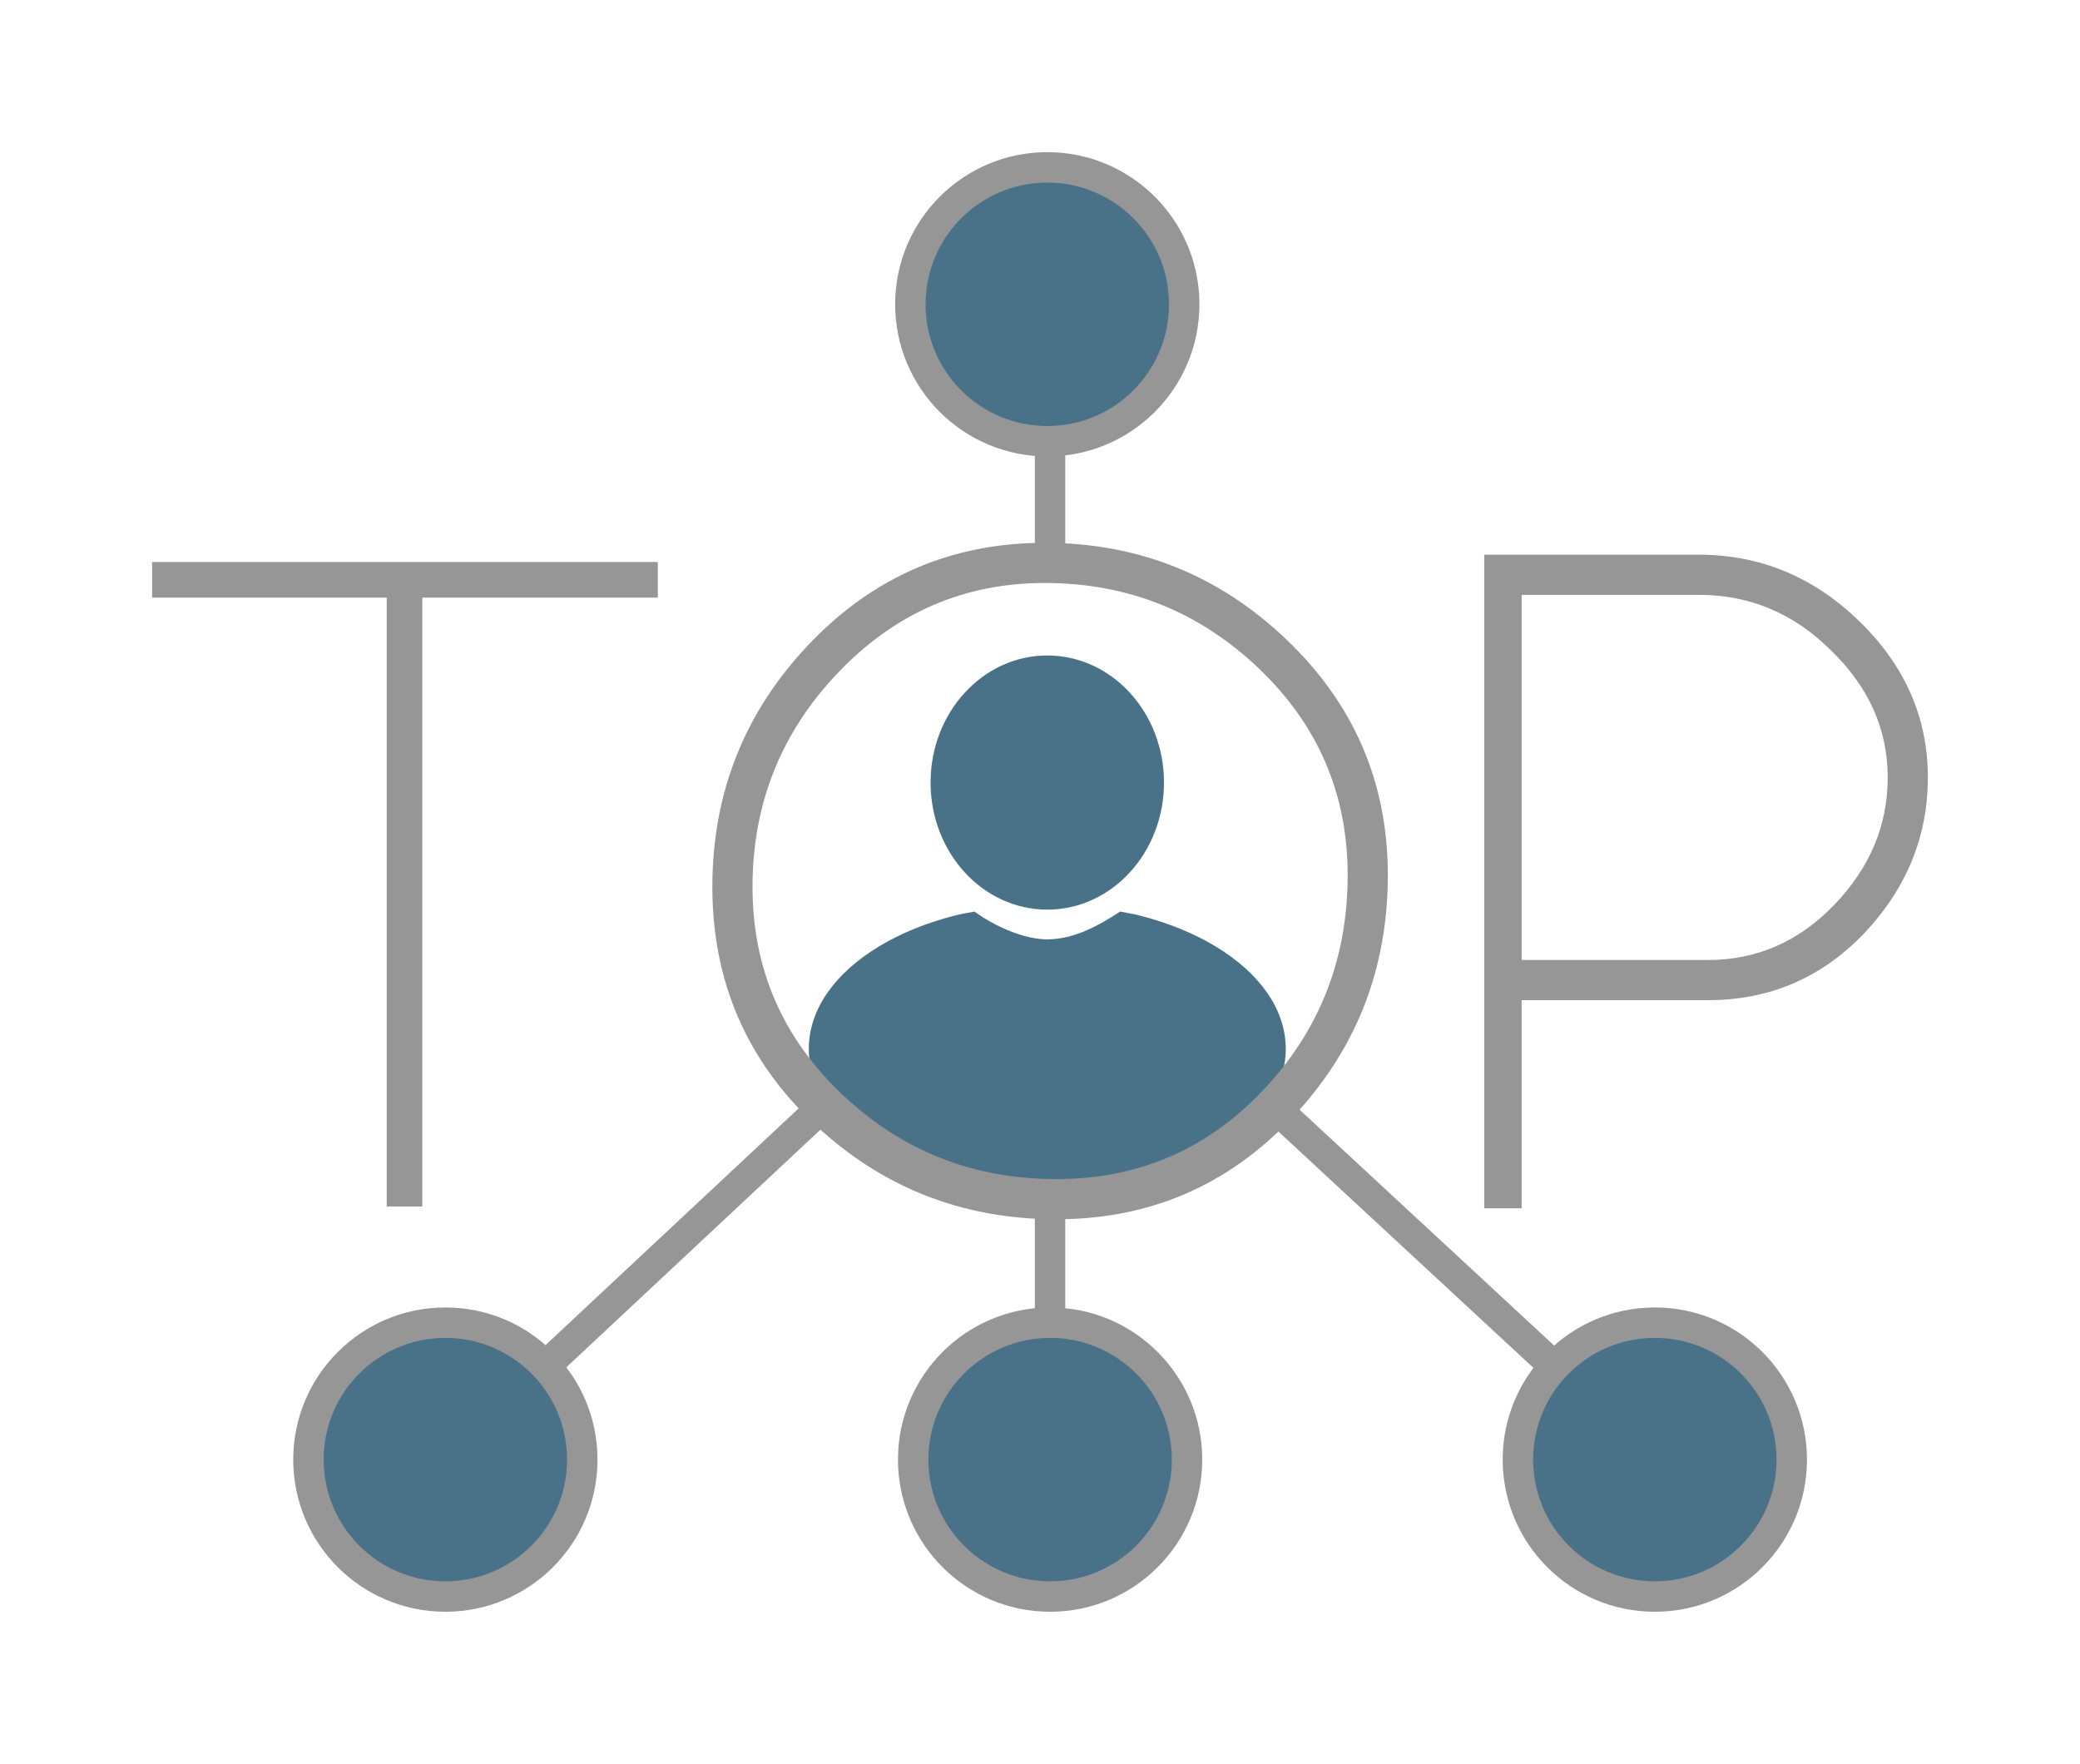
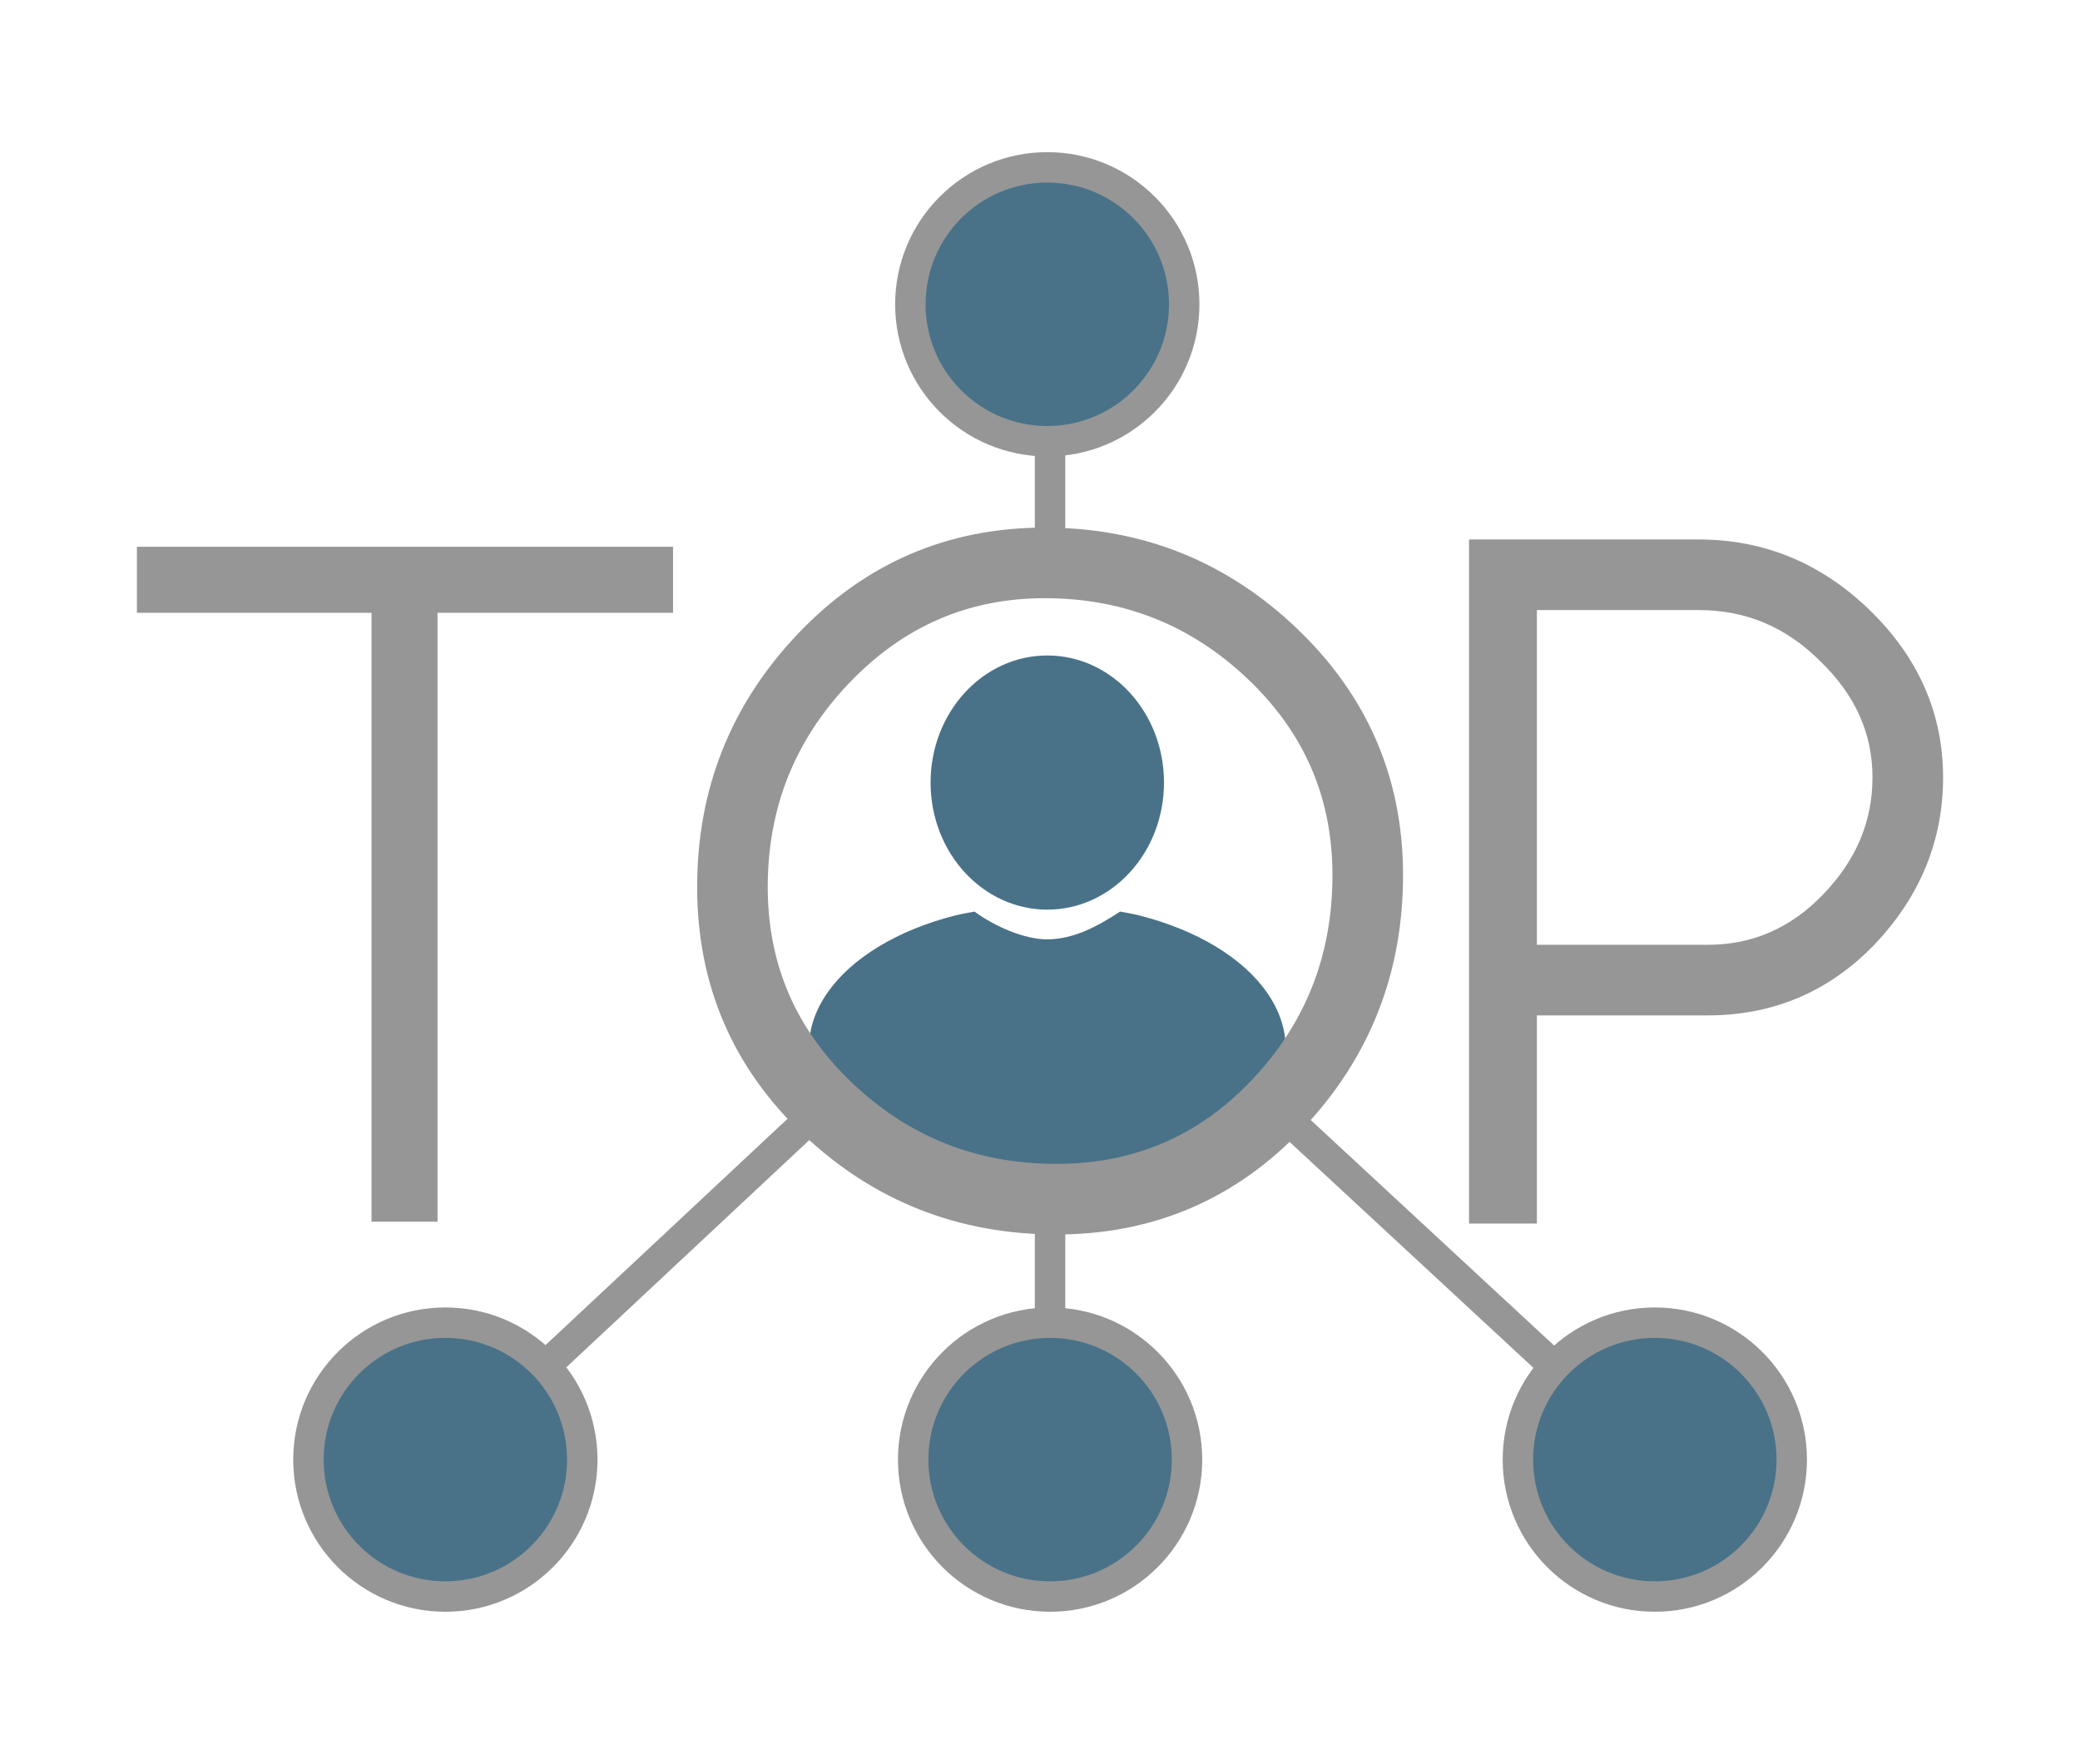
- <svg xmlns="http://www.w3.org/2000/svg" fill-opacity="1" color-rendering="auto" color-interpolation="auto" text-rendering="auto" stroke="#000000" stroke-linecap="square" width="136.723" stroke-miterlimit="10" shape-rendering="auto" stroke-opacity="1" fill="#000000" stroke-dasharray="none" font-weight="normal" stroke-width="1" height="115.935" font-family="Dialog" font-style="normal" stroke-linejoin="miter" font-size="12px" stroke-dashoffset="0" image-rendering="auto" version="1.1" id="svg78">
+ <svg xmlns="http://www.w3.org/2000/svg" id="svg78" version="1.1" image-rendering="auto" stroke-dashoffset="0" font-size="12px" stroke-linejoin="miter" font-style="normal" font-family="Dialog" height="115.935" stroke-width="1" font-weight="normal" stroke-dasharray="none" fill="#000000" stroke-opacity="1" shape-rendering="auto" stroke-miterlimit="10" width="136.723" stroke-linecap="square" stroke="#000000" text-rendering="auto" color-interpolation="auto" color-rendering="auto" fill-opacity="1">
  <defs id="genericDefs">
    <defs id="defs1">
-       <clipPath id="clipPath1" clipPathUnits="userSpaceOnUse">
-         <path id="path3" d="M 0,0 H 157 V 131 H 0 Z" />
+       <clipPath clipPathUnits="userSpaceOnUse" id="clipPath1">
+         <path d="M 0,0 H 157 V 131 H 0 Z" id="path3" />
      </clipPath>
-       <clipPath id="clipPath2" clipPathUnits="userSpaceOnUse">
-         <path id="path6" d="M 452,330 H 609 V 461 H 452 Z" />
+       <clipPath clipPathUnits="userSpaceOnUse" id="clipPath2">
+         <path d="M 452,330 H 609 V 461 H 452 Z" id="path6" />
      </clipPath>
    </defs>
  </defs>
-   <g transform="translate(-8.550429,-10.13062)" id="g943">
-     <path id="ellipse14" clip-path="url(#clipPath2)" style="fill:#497288;stroke:none;stroke-width:0;stroke-miterlimit:10;stroke-dasharray:none;shape-rendering:geometricPrecision;text-rendering:geometricPrecision" transform="matrix(0.95,0,0,0.95,-428.7482,-309.5467)" d="m 549.278,409.065 c 0,5.523 -7.387,10 -16.5,10 -9.113,0 -16.5,-4.477 -16.5,-10 0,-2.761 1.847,-5.261 4.833,-7.071 1.493,-0.905 3.271,-1.637 5.245,-2.143 0.493,-0.127 0.868,-0.183 1.384,-0.28 1.44,1.044 3.437,1.916 5.038,1.923 1.889,-0.017 3.537,-0.945 5.038,-1.923 0.517,0.097 0.891,0.154 1.384,0.28 1.974,0.506 3.752,1.238 5.245,2.143 2.986,1.81 4.833,4.31 4.833,7.071" />
-     <ellipse style="fill:#497288;shape-rendering:geometricPrecision;text-rendering:geometricPrecision" id="ellipse22" stroke="none" cy="391.565" cx="532.778" clip-path="url(#clipPath2)" ry="9.255" rx="8.5" transform="matrix(0.9025,0,0,0.9025,-403.4412,-291.8224)" />
-     <circle id="circle30" stroke="none" cy="354.131" cx="532.778" clip-path="url(#clipPath2)" r="9" style="display:inline;fill:#497288;stroke:#969696;stroke-width:2;stroke-linecap:round;stroke-miterlimit:10;stroke-dasharray:none;stroke-opacity:1;shape-rendering:geometricPrecision;text-rendering:geometricPrecision" transform="translate(-455.3871,-324)" />
-     <circle id="circle38" stroke="none" cy="436.065" cx="572.713" clip-path="url(#clipPath2)" r="9" style="fill:#497288;stroke:#969696;stroke-width:2;stroke-linecap:round;stroke-miterlimit:10;stroke-dasharray:none;stroke-opacity:1;shape-rendering:geometricPrecision;text-rendering:geometricPrecision" transform="translate(-455.3871,-330)" />
-     <circle id="circle46" stroke="none" cy="436.065" cx="493.212" clip-path="url(#clipPath2)" r="9" style="fill:#497288;stroke:#969696;stroke-width:2;stroke-linecap:round;stroke-miterlimit:1.45;stroke-dasharray:none;stroke-opacity:1;shape-rendering:geometricPrecision;text-rendering:geometricPrecision" transform="translate(-455.3871,-330)" />
-     <circle id="circle54" stroke="none" cy="436.065" cx="532.963" clip-path="url(#clipPath2)" r="9" style="fill:#497288;stroke:#969696;stroke-width:2;stroke-linecap:round;stroke-miterlimit:1.45;stroke-dasharray:none;stroke-opacity:1;shape-rendering:geometricPrecision;text-rendering:geometricPrecision" transform="translate(-455.3871,-330)" />
-     <path style="stroke:#969696;stroke-width:2;stroke-linecap:butt;stroke-miterlimit:1.45;shape-rendering:geometricPrecision;text-rendering:geometricPrecision" id="path66" clip-path="url(#clipPath2)" d="m 532.96,371.268 v -8.232" fill="none" transform="translate(-455.3871,-324)" />
-     <path style="stroke:#969696;stroke-width:2;stroke-linecap:butt;stroke-miterlimit:1.45;shape-rendering:geometricPrecision;text-rendering:geometricPrecision" id="path68" clip-path="url(#clipPath2)" d="m 547.449,412.658 18.662,17.29" fill="none" transform="translate(-455.3871,-330)" />
-     <path style="stroke:#969696;stroke-width:2;stroke-linecap:butt;stroke-miterlimit:1.45;shape-rendering:geometricPrecision;text-rendering:geometricPrecision" id="path70" clip-path="url(#clipPath2)" d="M 518.17,412.726 499.786,429.918" fill="none" transform="translate(-455.3871,-330)" />
-     <path style="stroke:#969696;stroke-width:2;stroke-linecap:butt;stroke-miterlimit:1.45;shape-rendering:geometricPrecision;text-rendering:geometricPrecision" id="path72" clip-path="url(#clipPath2)" d="M 532.96,427.05 V 419.065" fill="none" transform="translate(-455.3871,-330)" />
+   <g id="g943" transform="translate(-8.550429,-10.13062)">
+     <path d="m 549.278,409.065 c 0,5.523 -7.387,10 -16.5,10 -9.113,0 -16.5,-4.477 -16.5,-10 0,-2.761 1.847,-5.261 4.833,-7.071 1.493,-0.905 3.271,-1.637 5.245,-2.143 0.493,-0.127 0.868,-0.183 1.384,-0.28 1.44,1.044 3.437,1.916 5.038,1.923 1.889,-0.017 3.537,-0.945 5.038,-1.923 0.517,0.097 0.891,0.154 1.384,0.28 1.974,0.506 3.752,1.238 5.245,2.143 2.986,1.81 4.833,4.31 4.833,7.071" transform="matrix(0.95,0,0,0.95,-428.7482,-309.5467)" style="fill:#497288;stroke:none;stroke-width:0;stroke-miterlimit:10;stroke-dasharray:none;shape-rendering:geometricPrecision;text-rendering:geometricPrecision" clip-path="url(#clipPath2)" id="ellipse14" />
+     <ellipse transform="matrix(0.9025,0,0,0.9025,-403.4412,-291.8224)" rx="8.5" ry="9.255" clip-path="url(#clipPath2)" cx="532.778" cy="391.565" stroke="none" id="ellipse22" style="fill:#497288;shape-rendering:geometricPrecision;text-rendering:geometricPrecision" />
+     <circle transform="translate(-455.3871,-324)" style="display:inline;fill:#497288;stroke:#969696;stroke-width:2;stroke-linecap:round;stroke-miterlimit:10;stroke-dasharray:none;stroke-opacity:1;shape-rendering:geometricPrecision;text-rendering:geometricPrecision" r="9" clip-path="url(#clipPath2)" cx="532.778" cy="354.131" stroke="none" id="circle30" />
+     <circle transform="translate(-455.3871,-330)" style="fill:#497288;stroke:#969696;stroke-width:2;stroke-linecap:round;stroke-miterlimit:10;stroke-dasharray:none;stroke-opacity:1;shape-rendering:geometricPrecision;text-rendering:geometricPrecision" r="9" clip-path="url(#clipPath2)" cx="572.713" cy="436.065" stroke="none" id="circle38" />
+     <circle transform="translate(-455.3871,-330)" style="fill:#497288;stroke:#969696;stroke-width:2;stroke-linecap:round;stroke-miterlimit:1.45;stroke-dasharray:none;stroke-opacity:1;shape-rendering:geometricPrecision;text-rendering:geometricPrecision" r="9" clip-path="url(#clipPath2)" cx="493.212" cy="436.065" stroke="none" id="circle46" />
+     <circle transform="translate(-455.3871,-330)" style="fill:#497288;stroke:#969696;stroke-width:2;stroke-linecap:round;stroke-miterlimit:1.45;stroke-dasharray:none;stroke-opacity:1;shape-rendering:geometricPrecision;text-rendering:geometricPrecision" r="9" clip-path="url(#clipPath2)" cx="532.963" cy="436.065" stroke="none" id="circle54" />
+     <path transform="translate(-455.3871,-324)" fill="none" d="m 532.96,371.268 v -8.232" clip-path="url(#clipPath2)" id="path66" style="stroke:#969696;stroke-width:2;stroke-linecap:butt;stroke-miterlimit:1.45;shape-rendering:geometricPrecision;text-rendering:geometricPrecision" />
+     <path transform="translate(-455.3871,-330)" fill="none" d="m 547.449,412.658 18.662,17.29" clip-path="url(#clipPath2)" id="path68" style="stroke:#969696;stroke-width:2;stroke-linecap:butt;stroke-miterlimit:1.45;shape-rendering:geometricPrecision;text-rendering:geometricPrecision" />
+     <path transform="translate(-455.3871,-330)" fill="none" d="M 518.17,412.726 499.786,429.918" clip-path="url(#clipPath2)" id="path70" style="stroke:#969696;stroke-width:2;stroke-linecap:butt;stroke-miterlimit:1.45;shape-rendering:geometricPrecision;text-rendering:geometricPrecision" />
+     <path transform="translate(-455.3871,-330)" fill="none" d="M 532.96,427.05 V 419.065" clip-path="url(#clipPath2)" id="path72" style="stroke:#969696;stroke-width:2;stroke-linecap:butt;stroke-miterlimit:1.45;shape-rendering:geometricPrecision;text-rendering:geometricPrecision" />
  </g>
-   <g transform="translate(-460.1301,-340.1306)" aria-label="TOP" id="text62" clip-path="url(#clipPath2)" style="font-weight:bold;font-size:60px;font-family:Moonbeam;fill:#969696;stroke:none;stroke-linecap:butt;stroke-miterlimit:1.45;shape-rendering:geometricPrecision;text-rendering:geometricPrecision">
-     <path d="m 485.55,419.428 v -40.02 h -15.42 v -2.34 h 33.24 v 2.34 h -15.48 v 40.02 z" style="stroke:none" id="path907" />
-     <path d="m 528.795,375.808 q 9.24,0 15.9,6.36 6.66,6.36 6.66,15.48 0,9.3 -6.3,15.96 -6.3,6.66 -15.48,6.66 -9.3,0 -15.96,-6.3 -6.66,-6.3 -6.66,-15.54 0,-9.24 6.3,-15.9 6.36,-6.72 15.54,-6.72 z m 0,2.64 q -7.98,0 -13.62,5.94 -5.58,5.88 -5.58,14.04 0,8.04 5.88,13.62 5.88,5.58 14.1,5.58 8.04,0 13.56,-5.82 5.58,-5.88 5.58,-14.16 0,-8.04 -5.88,-13.62 -5.88,-5.58 -14.04,-5.58 z" style="stroke:none" id="path909" />
-     <path d="m 560.153,379.228 v 24 h 12.24 q 4.8,0 8.28,-3.6 3.54,-3.66 3.54,-8.4 0,-4.74 -3.72,-8.34 -3.66,-3.66 -8.7,-3.66 z m 0,26.64 v 13.68 h -2.46 v -42.96 h 14.1 q 6.06,0 10.56,4.38 4.5,4.38 4.5,10.26 0,5.82 -4.2,10.26 -4.2,4.38 -10.26,4.38 z" style="stroke:none" id="path911" />
+   <g style="font-weight:bold;font-size:60px;font-family:Moonbeam;fill:#969696;stroke:none;stroke-linecap:butt;stroke-miterlimit:1.45;shape-rendering:geometricPrecision;text-rendering:geometricPrecision" clip-path="url(#clipPath2)" id="text62" aria-label="TOP" transform="translate(-460.1301,-340.1306)">
+     <path id="path907" style="stroke:#969696;fill:#969696;fill-opacity:1;stroke-opacity:1;stroke-width:2;stroke-miterlimit:1.45;stroke-dasharray:none" d="m 485.55,419.428 v -40.02 h -15.42 v -2.34 h 33.24 v 2.34 h -15.48 v 40.02 z" />
+     <path id="path909" style="stroke:#969696;fill:#969696;fill-opacity:1;stroke-opacity:1;stroke-width:2;stroke-miterlimit:1.45;stroke-dasharray:none" d="m 528.795,375.808 q 9.24,0 15.9,6.36 6.66,6.36 6.66,15.48 0,9.3 -6.3,15.96 -6.3,6.66 -15.48,6.66 -9.3,0 -15.96,-6.3 -6.66,-6.3 -6.66,-15.54 0,-9.24 6.3,-15.9 6.36,-6.72 15.54,-6.72 z m 0,2.64 q -7.98,0 -13.62,5.94 -5.58,5.88 -5.58,14.04 0,8.04 5.88,13.62 5.88,5.58 14.1,5.58 8.04,0 13.56,-5.82 5.58,-5.88 5.58,-14.16 0,-8.04 -5.88,-13.62 -5.88,-5.58 -14.04,-5.58 z" />
+     <path id="path911" style="stroke:#969696;fill:#969696;fill-opacity:1;stroke-opacity:1;stroke-width:2;stroke-miterlimit:1.45;stroke-dasharray:none" d="m 560.153,379.228 v 24 h 12.24 q 4.8,0 8.28,-3.6 3.54,-3.66 3.54,-8.4 0,-4.74 -3.72,-8.34 -3.66,-3.66 -8.7,-3.66 z m 0,26.64 v 13.68 h -2.46 v -42.96 h 14.1 q 6.06,0 10.56,4.38 4.5,4.38 4.5,10.26 0,5.82 -4.2,10.26 -4.2,4.38 -10.26,4.38 z" />
  </g>
</svg>
